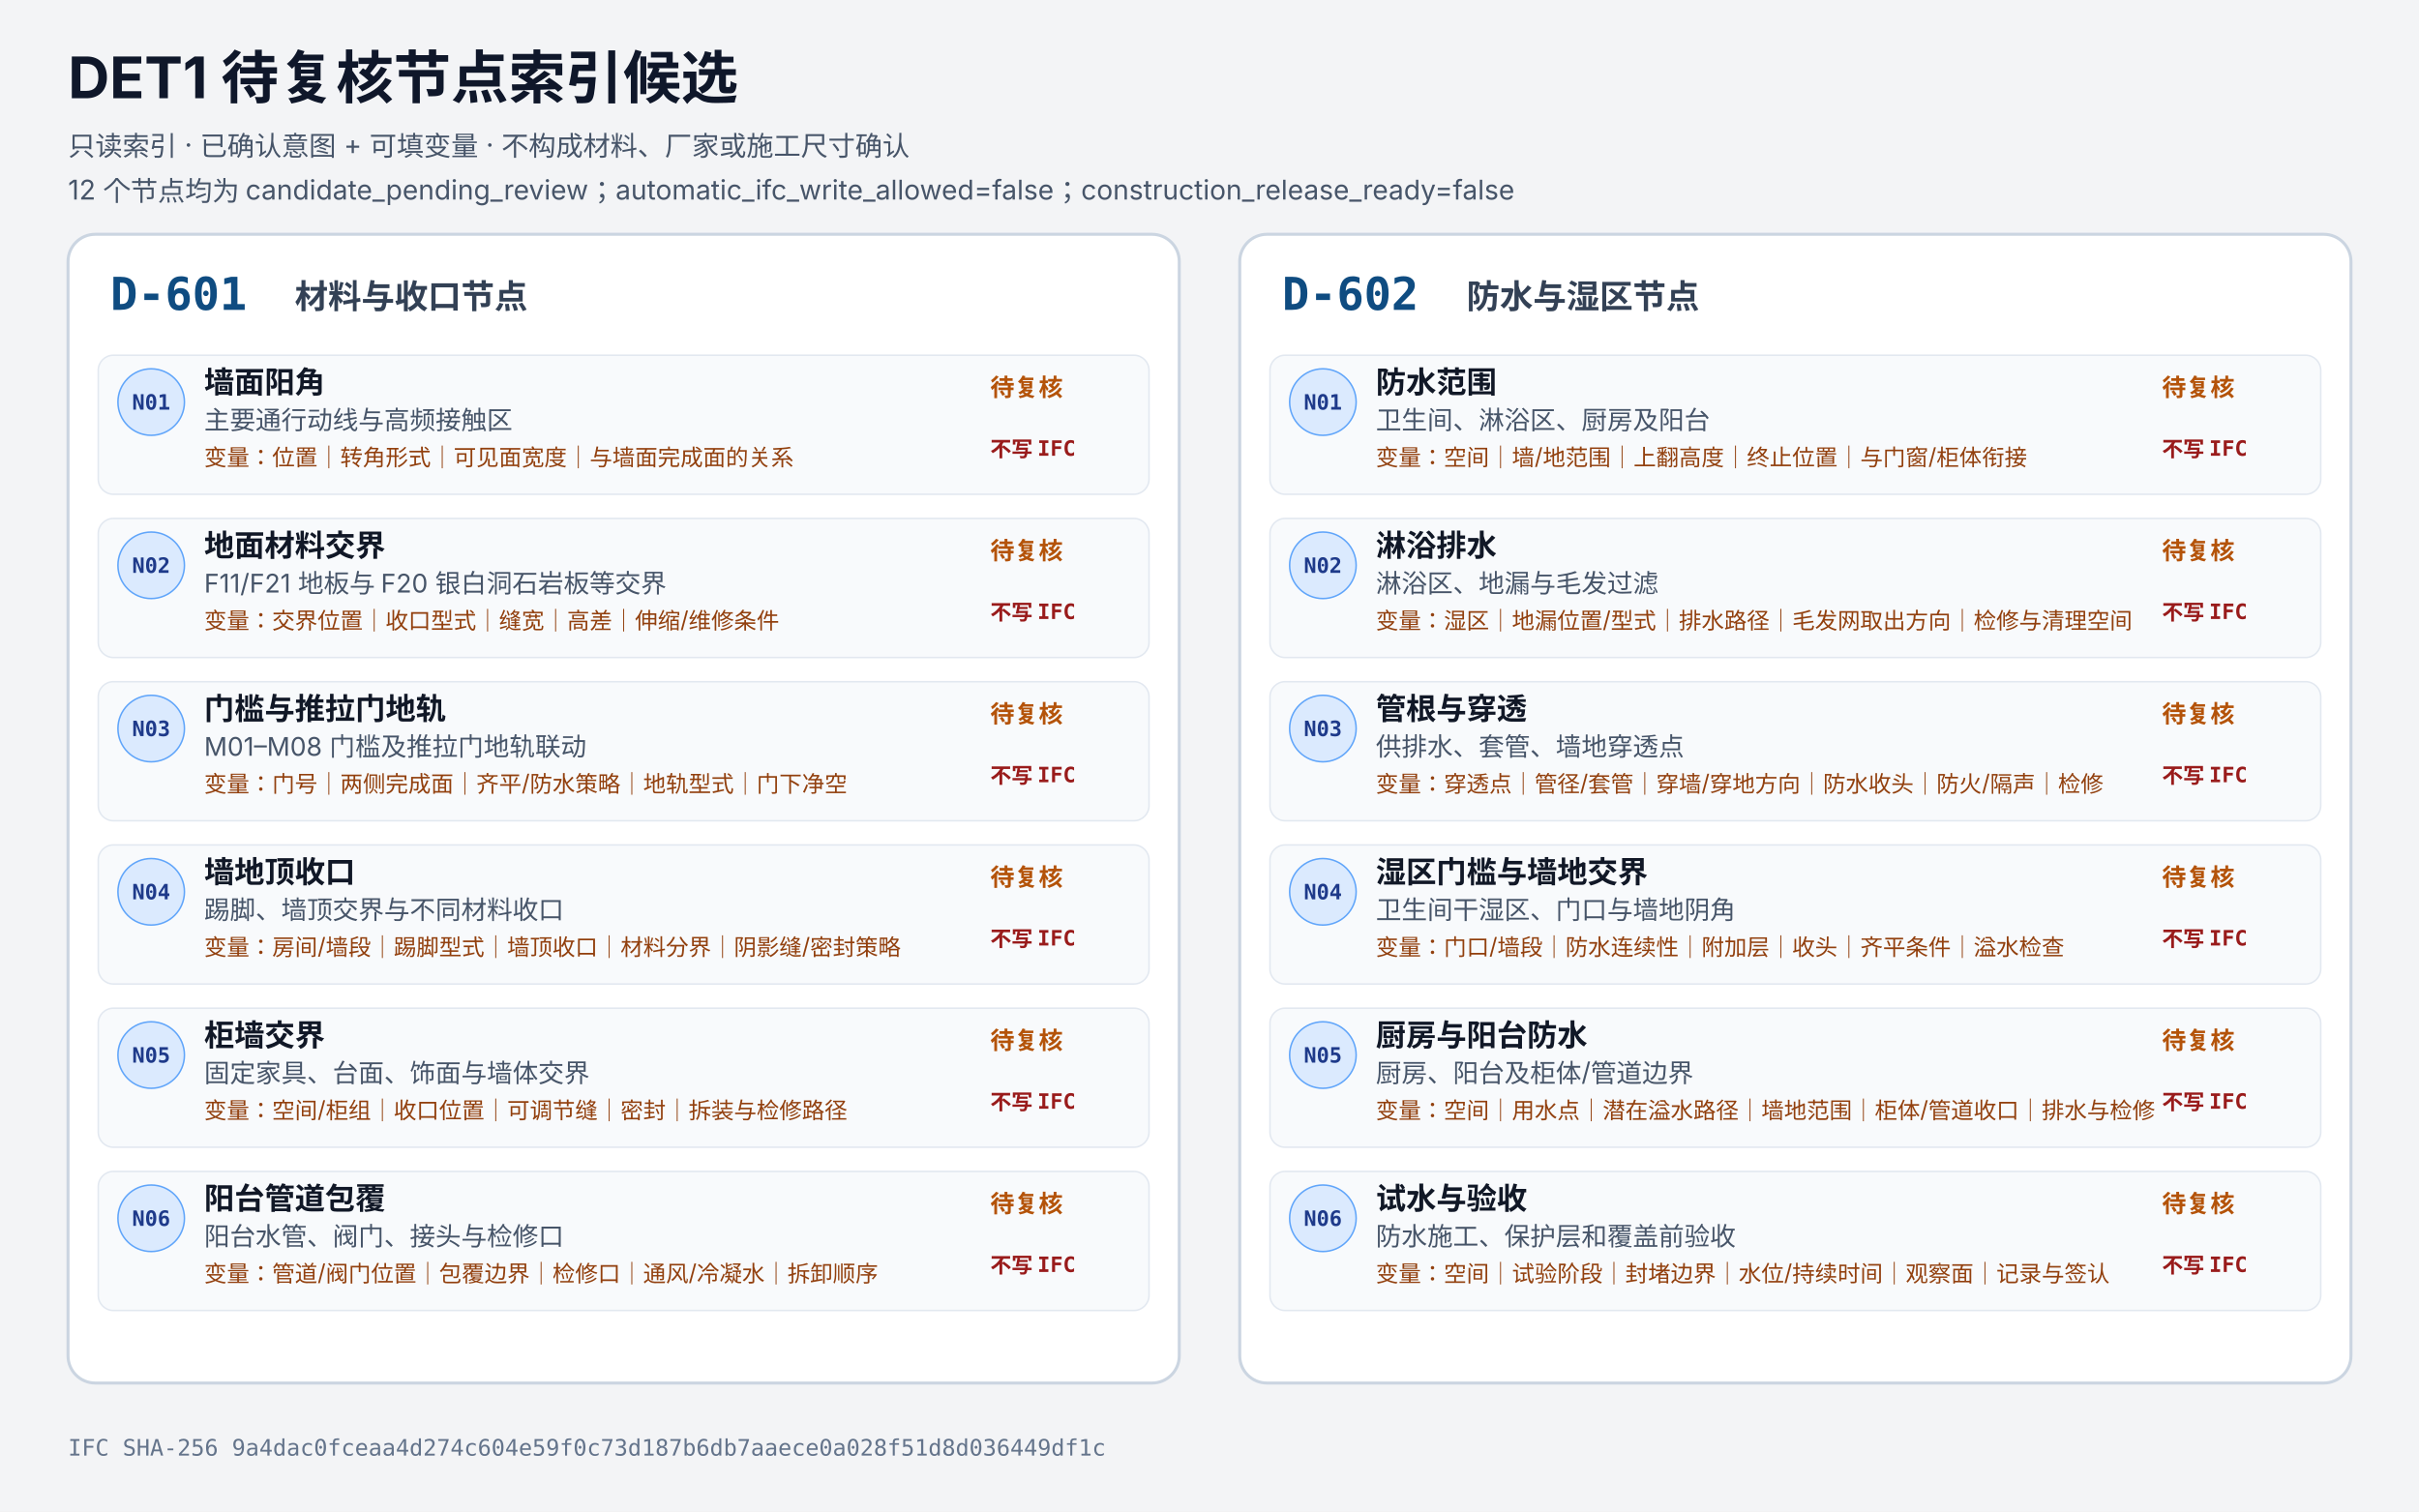
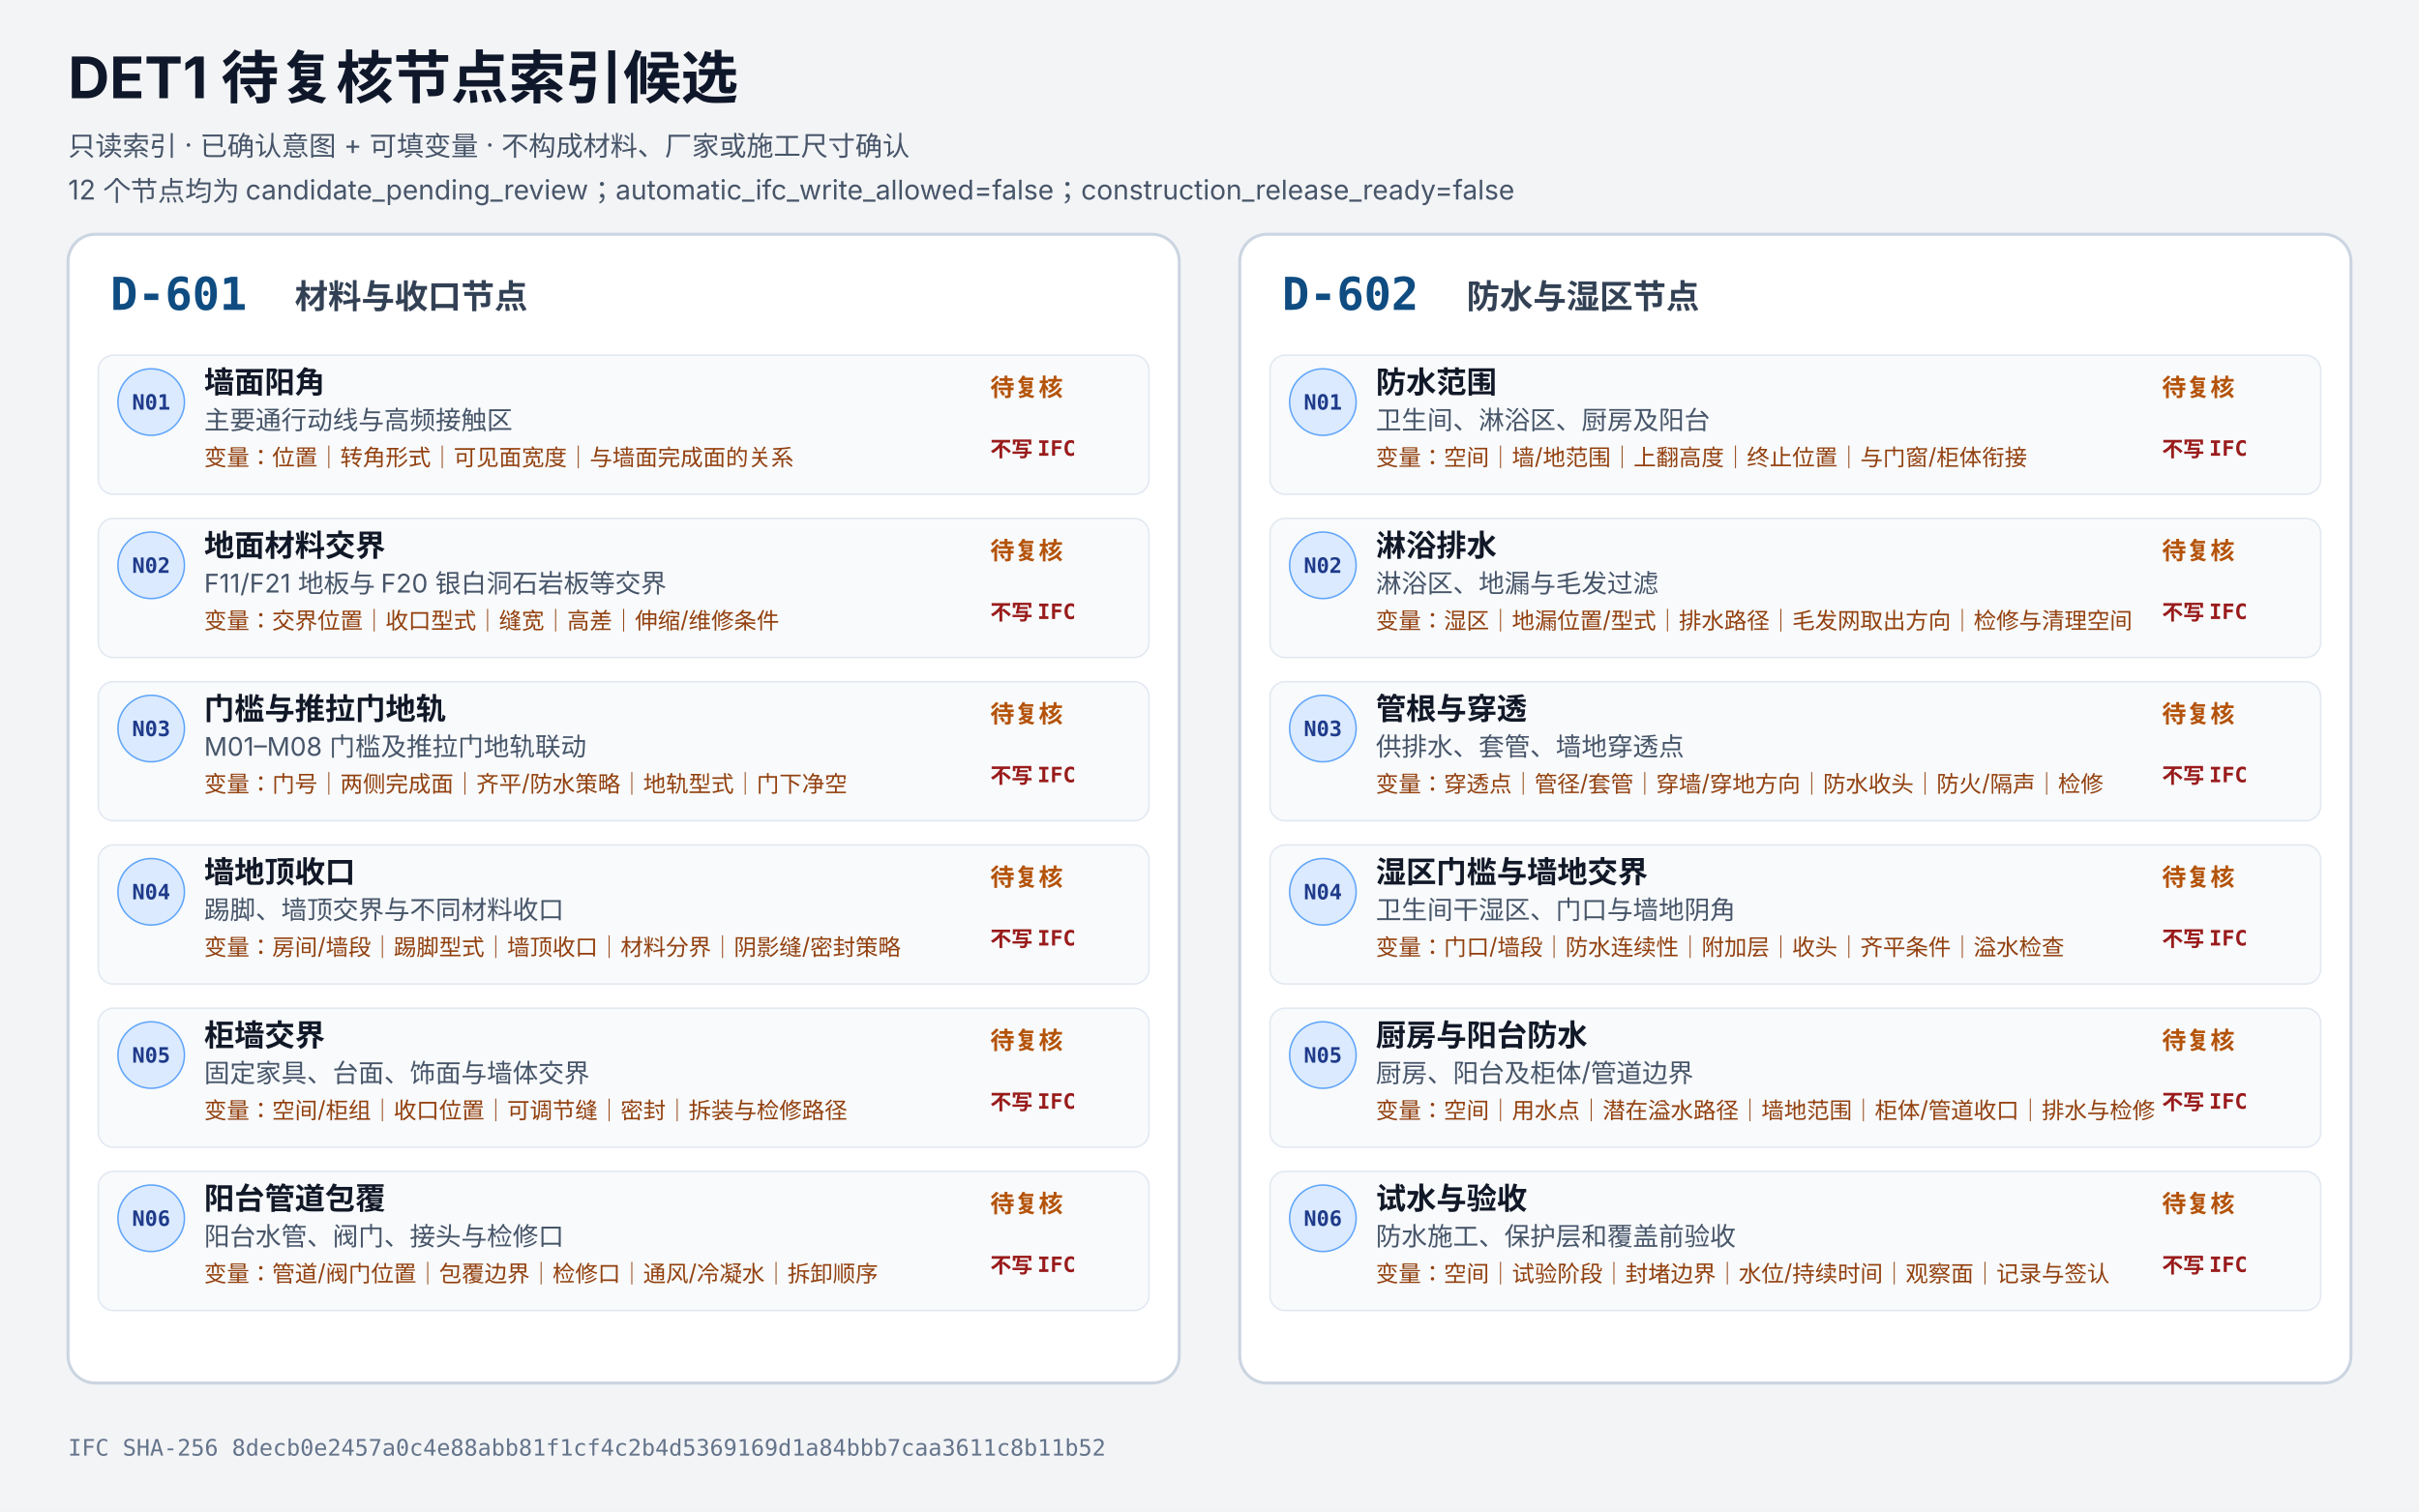
<svg xmlns="http://www.w3.org/2000/svg" width="1600" height="1000" viewBox="0 0 1600 1000">
  <style>
    .bg { fill:#f3f4f6; } .panel { fill:#ffffff; stroke:#cbd5e1; stroke-width:2; }
    .title { font:700 38px -apple-system,BlinkMacSystemFont,"PingFang SC",sans-serif; fill:#0f172a; }
    .meta { font:18px -apple-system,BlinkMacSystemFont,"PingFang SC",sans-serif; fill:#475569; }
    .sheet { font:700 30px ui-monospace,SFMono-Regular,monospace; fill:#0f4c81; }
    .subtitle { font:600 22px -apple-system,BlinkMacSystemFont,"PingFang SC",sans-serif; fill:#334155; }
    .row { fill:#f8fafc; stroke:#e2e8f0; } .badge { fill:#dbeafe; stroke:#60a5fa; }
    .badge-text { font:700 14px ui-monospace,SFMono-Regular,monospace; fill:#1e3a8a; text-anchor:middle; }
    .category { font:700 20px -apple-system,BlinkMacSystemFont,"PingFang SC",sans-serif; fill:#111827; }
    .scope { font:17px -apple-system,BlinkMacSystemFont,"PingFang SC",sans-serif; fill:#475569; }
    .pending { font:15px -apple-system,BlinkMacSystemFont,"PingFang SC",sans-serif; fill:#92400e; }
    .status { font:700 16px -apple-system,BlinkMacSystemFont,"PingFang SC",sans-serif; fill:#b45309; }
    .lock { font:700 14px ui-monospace,SFMono-Regular,monospace; fill:#991b1b; }
    .footer { font:15px ui-monospace,SFMono-Regular,monospace; fill:#64748b; }
  </style>
  <rect class="bg" width="1600" height="1000" />
  <text class="title" x="45" y="65">DET1 待复核节点索引候选</text>
  <text class="meta" x="45" y="103">只读索引 · 已确认意图 + 可填变量 · 不构成材料、厂家或施工尺寸确认</text>
  <text class="meta" x="45" y="132">12 个节点均为 candidate_pending_review；automatic_ifc_write_allowed=false；construction_release_ready=false</text>
  <rect class="panel" x="45" y="155" width="735" height="760" rx="18" />
  <text class="sheet" x="73" y="205">D-601</text>
  <text class="subtitle" x="195" y="204">材料与收口节点</text>
  <rect class="row" x="65" y="235" width="695" height="92" rx="10" />
  <circle class="badge" cx="100" cy="266" r="22" />
  <text class="badge-text" x="100" y="271">N01</text>
  <text class="category" x="135" y="260">墙面阳角</text>
  <text class="scope" x="135" y="284">主要通行动线与高频接触区</text>
  <text class="pending" x="135" y="308">变量：位置｜转角形式｜可见面宽度｜与墙面完成面的关系</text>
  <text class="status" x="655" y="262">待复核</text>
  <text class="lock" x="655" y="302">不写 IFC</text>
  <rect class="row" x="65" y="343" width="695" height="92" rx="10" />
  <circle class="badge" cx="100" cy="374" r="22" />
  <text class="badge-text" x="100" y="379">N02</text>
  <text class="category" x="135" y="368">地面材料交界</text>
  <text class="scope" x="135" y="392">F11/F21 地板与 F20 银白洞石岩板等交界</text>
  <text class="pending" x="135" y="416">变量：交界位置｜收口型式｜缝宽｜高差｜伸缩/维修条件</text>
  <text class="status" x="655" y="370">待复核</text>
  <text class="lock" x="655" y="410">不写 IFC</text>
  <rect class="row" x="65" y="451" width="695" height="92" rx="10" />
  <circle class="badge" cx="100" cy="482" r="22" />
  <text class="badge-text" x="100" y="487">N03</text>
  <text class="category" x="135" y="476">门槛与推拉门地轨</text>
  <text class="scope" x="135" y="500">M01–M08 门槛及推拉门地轨联动</text>
  <text class="pending" x="135" y="524">变量：门号｜两侧完成面｜齐平/防水策略｜地轨型式｜门下净空</text>
  <text class="status" x="655" y="478">待复核</text>
  <text class="lock" x="655" y="518">不写 IFC</text>
  <rect class="row" x="65" y="559" width="695" height="92" rx="10" />
  <circle class="badge" cx="100" cy="590" r="22" />
  <text class="badge-text" x="100" y="595">N04</text>
  <text class="category" x="135" y="584">墙地顶收口</text>
  <text class="scope" x="135" y="608">踢脚、墙顶交界与不同材料收口</text>
  <text class="pending" x="135" y="632">变量：房间/墙段｜踢脚型式｜墙顶收口｜材料分界｜阴影缝/密封策略</text>
  <text class="status" x="655" y="586">待复核</text>
  <text class="lock" x="655" y="626">不写 IFC</text>
  <rect class="row" x="65" y="667" width="695" height="92" rx="10" />
  <circle class="badge" cx="100" cy="698" r="22" />
  <text class="badge-text" x="100" y="703">N05</text>
  <text class="category" x="135" y="692">柜墙交界</text>
  <text class="scope" x="135" y="716">固定家具、台面、饰面与墙体交界</text>
  <text class="pending" x="135" y="740">变量：空间/柜组｜收口位置｜可调节缝｜密封｜拆装与检修路径</text>
  <text class="status" x="655" y="694">待复核</text>
  <text class="lock" x="655" y="734">不写 IFC</text>
  <rect class="row" x="65" y="775" width="695" height="92" rx="10" />
  <circle class="badge" cx="100" cy="806" r="22" />
  <text class="badge-text" x="100" y="811">N06</text>
  <text class="category" x="135" y="800">阳台管道包覆</text>
  <text class="scope" x="135" y="824">阳台水管、阀门、接头与检修口</text>
  <text class="pending" x="135" y="848">变量：管道/阀门位置｜包覆边界｜检修口｜通风/冷凝水｜拆卸顺序</text>
  <text class="status" x="655" y="802">待复核</text>
  <text class="lock" x="655" y="842">不写 IFC</text>
  <rect class="panel" x="820" y="155" width="735" height="760" rx="18" />
  <text class="sheet" x="848" y="205">D-602</text>
  <text class="subtitle" x="970" y="204">防水与湿区节点</text>
  <rect class="row" x="840" y="235" width="695" height="92" rx="10" />
  <circle class="badge" cx="875" cy="266" r="22" />
  <text class="badge-text" x="875" y="271">N01</text>
  <text class="category" x="910" y="260">防水范围</text>
  <text class="scope" x="910" y="284">卫生间、淋浴区、厨房及阳台</text>
  <text class="pending" x="910" y="308">变量：空间｜墙/地范围｜上翻高度｜终止位置｜与门窗/柜体衔接</text>
  <text class="status" x="1430" y="262">待复核</text>
  <text class="lock" x="1430" y="302">不写 IFC</text>
  <rect class="row" x="840" y="343" width="695" height="92" rx="10" />
  <circle class="badge" cx="875" cy="374" r="22" />
  <text class="badge-text" x="875" y="379">N02</text>
  <text class="category" x="910" y="368">淋浴排水</text>
  <text class="scope" x="910" y="392">淋浴区、地漏与毛发过滤</text>
  <text class="pending" x="910" y="416">变量：湿区｜地漏位置/型式｜排水路径｜毛发网取出方向｜检修与清理空间</text>
  <text class="status" x="1430" y="370">待复核</text>
  <text class="lock" x="1430" y="410">不写 IFC</text>
  <rect class="row" x="840" y="451" width="695" height="92" rx="10" />
  <circle class="badge" cx="875" cy="482" r="22" />
  <text class="badge-text" x="875" y="487">N03</text>
  <text class="category" x="910" y="476">管根与穿透</text>
  <text class="scope" x="910" y="500">供排水、套管、墙地穿透点</text>
  <text class="pending" x="910" y="524">变量：穿透点｜管径/套管｜穿墙/穿地方向｜防水收头｜防火/隔声｜检修</text>
  <text class="status" x="1430" y="478">待复核</text>
  <text class="lock" x="1430" y="518">不写 IFC</text>
  <rect class="row" x="840" y="559" width="695" height="92" rx="10" />
  <circle class="badge" cx="875" cy="590" r="22" />
  <text class="badge-text" x="875" y="595">N04</text>
  <text class="category" x="910" y="584">湿区门槛与墙地交界</text>
  <text class="scope" x="910" y="608">卫生间干湿区、门口与墙地阴角</text>
  <text class="pending" x="910" y="632">变量：门口/墙段｜防水连续性｜附加层｜收头｜齐平条件｜溢水检查</text>
  <text class="status" x="1430" y="586">待复核</text>
  <text class="lock" x="1430" y="626">不写 IFC</text>
  <rect class="row" x="840" y="667" width="695" height="92" rx="10" />
  <circle class="badge" cx="875" cy="698" r="22" />
  <text class="badge-text" x="875" y="703">N05</text>
  <text class="category" x="910" y="692">厨房与阳台防水</text>
  <text class="scope" x="910" y="716">厨房、阳台及柜体/管道边界</text>
  <text class="pending" x="910" y="740">变量：空间｜用水点｜潜在溢水路径｜墙地范围｜柜体/管道收口｜排水与检修</text>
  <text class="status" x="1430" y="694">待复核</text>
  <text class="lock" x="1430" y="734">不写 IFC</text>
  <rect class="row" x="840" y="775" width="695" height="92" rx="10" />
  <circle class="badge" cx="875" cy="806" r="22" />
  <text class="badge-text" x="875" y="811">N06</text>
  <text class="category" x="910" y="800">试水与验收</text>
  <text class="scope" x="910" y="824">防水施工、保护层和覆盖前验收</text>
  <text class="pending" x="910" y="848">变量：空间｜试验阶段｜封堵边界｜水位/持续时间｜观察面｜记录与签认</text>
  <text class="status" x="1430" y="802">待复核</text>
  <text class="lock" x="1430" y="842">不写 IFC</text>
-   <text class="footer" x="45" y="963">IFC SHA-256 9a4dac0fceaa4d274c604e59f0c73d187b6db7aaece0a028f51d8d036449df1c</text>
+   <text class="footer" x="45" y="963">IFC SHA-256 8decb0e2457a0c4e88abb81f1cf4c2b4d5369169d1a84bbb7caa3611c8b11b52</text>
</svg>
